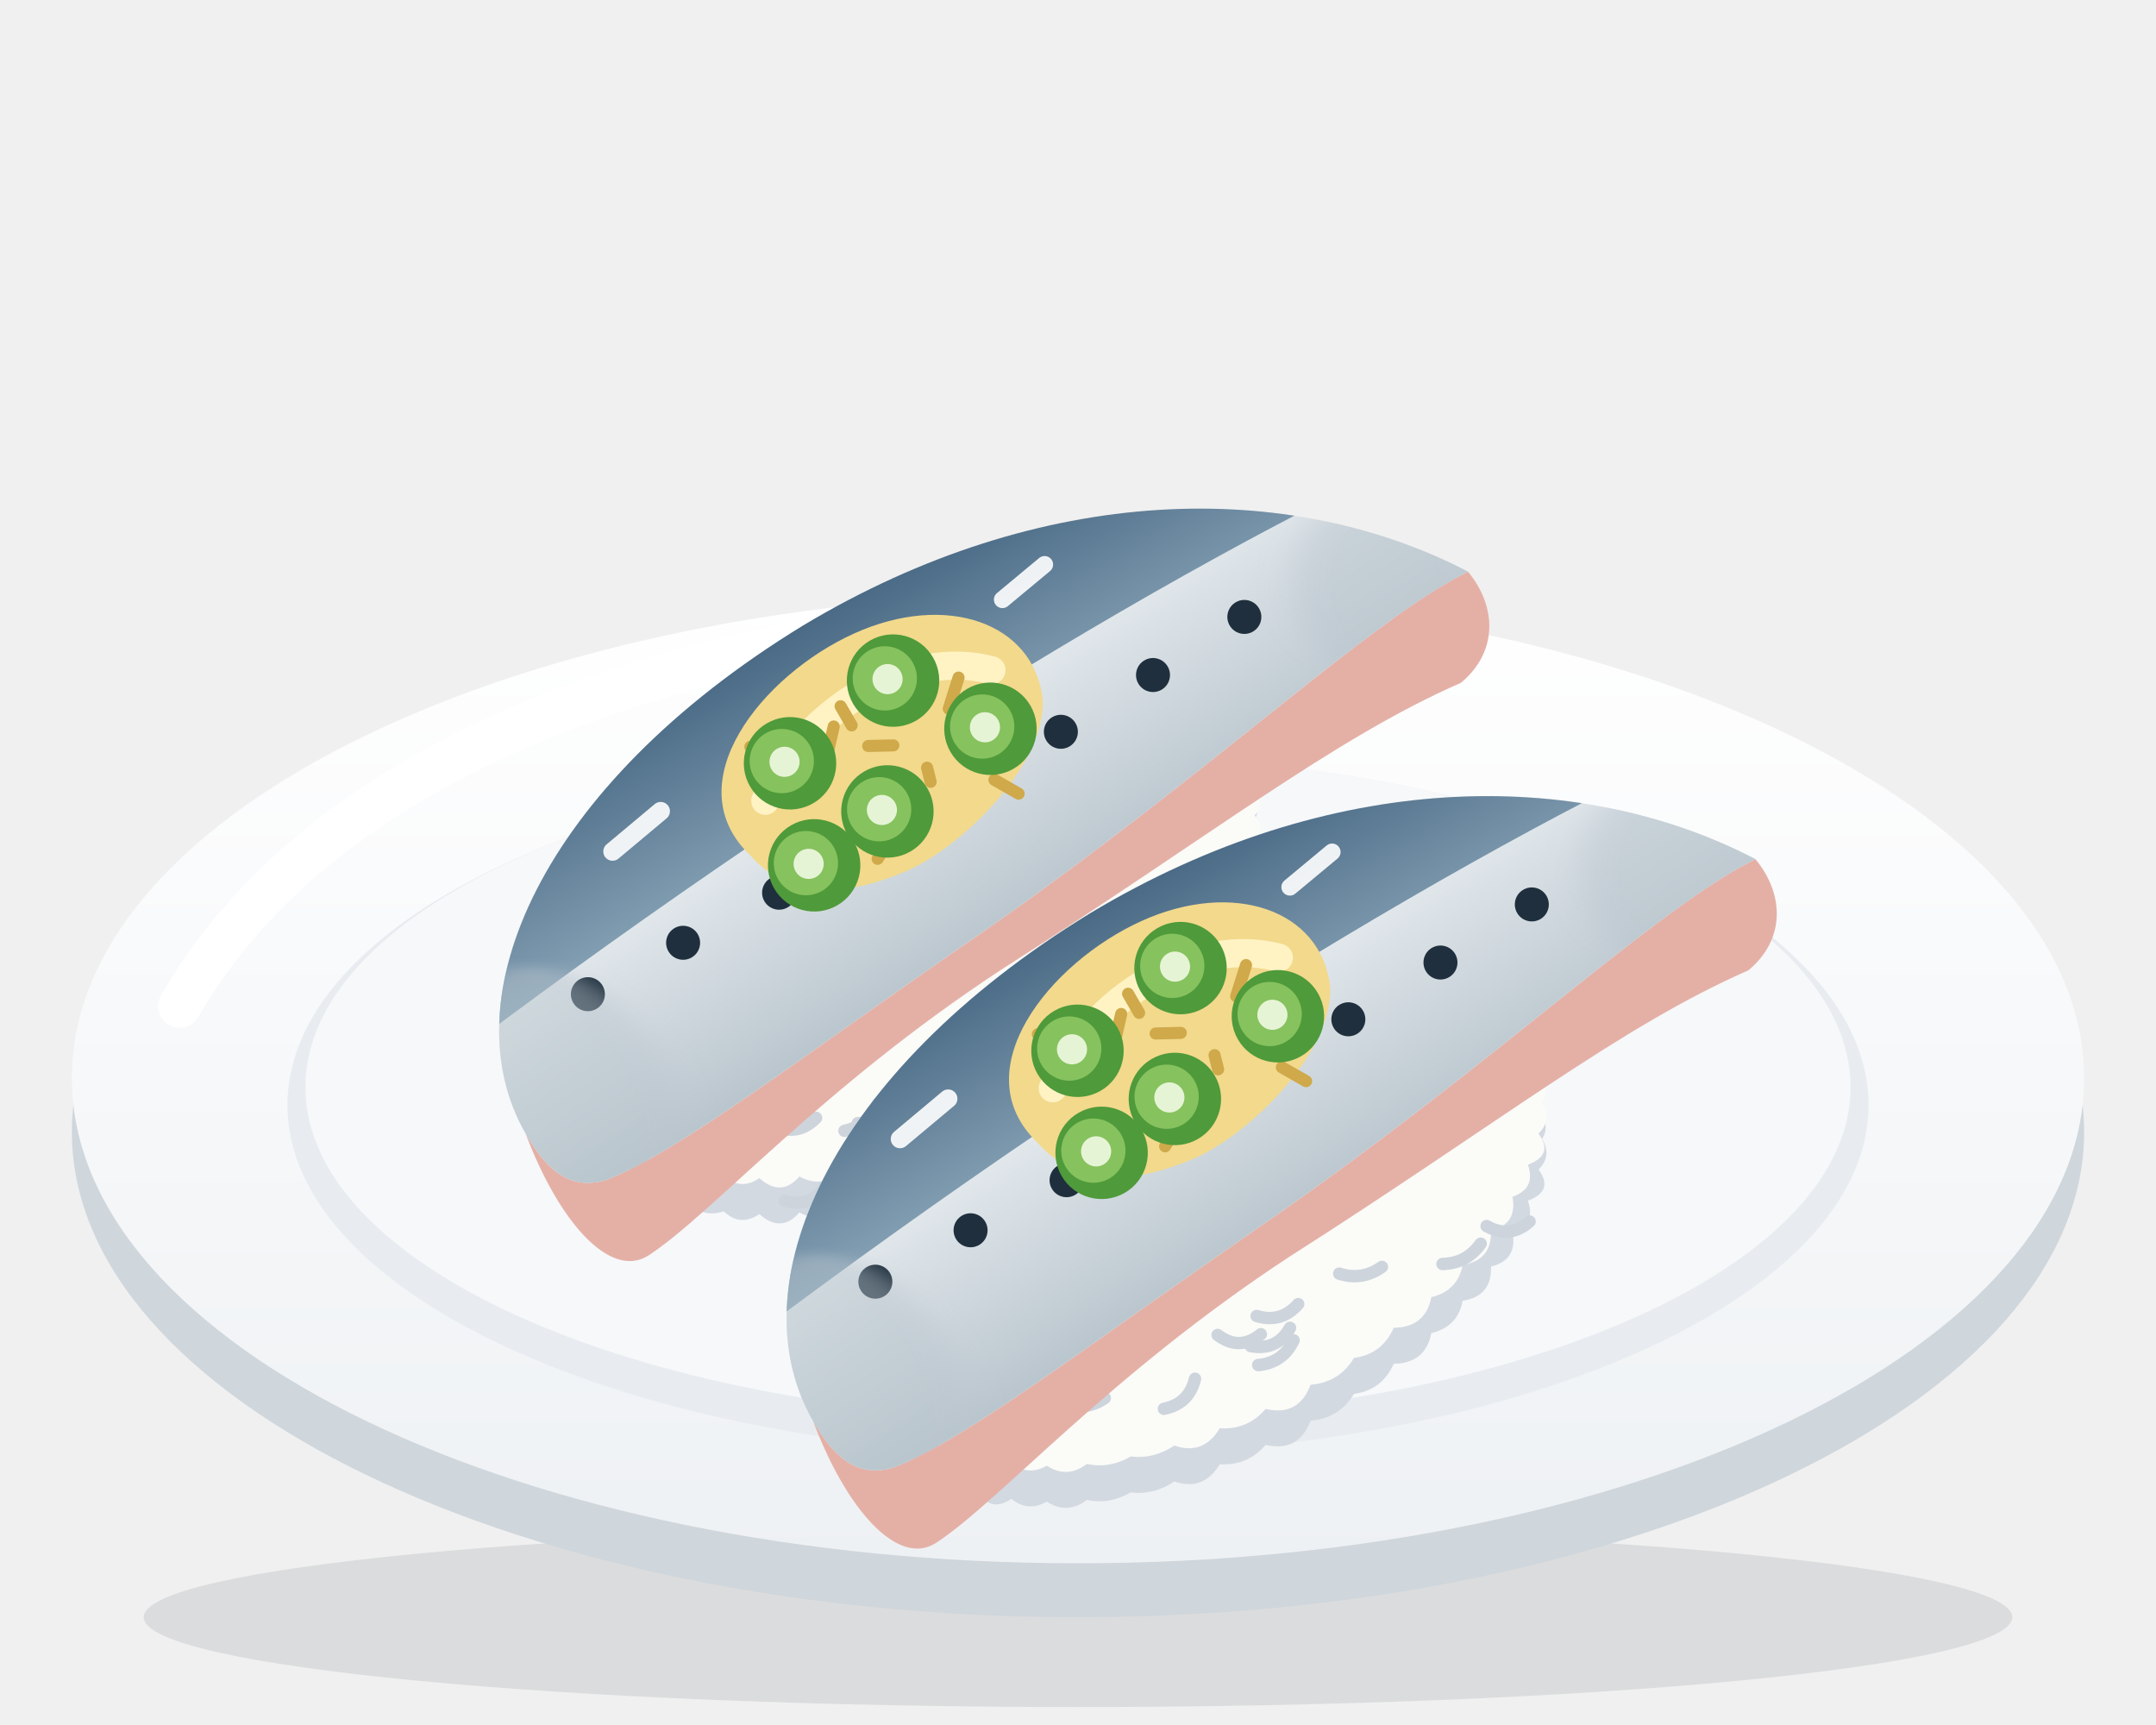
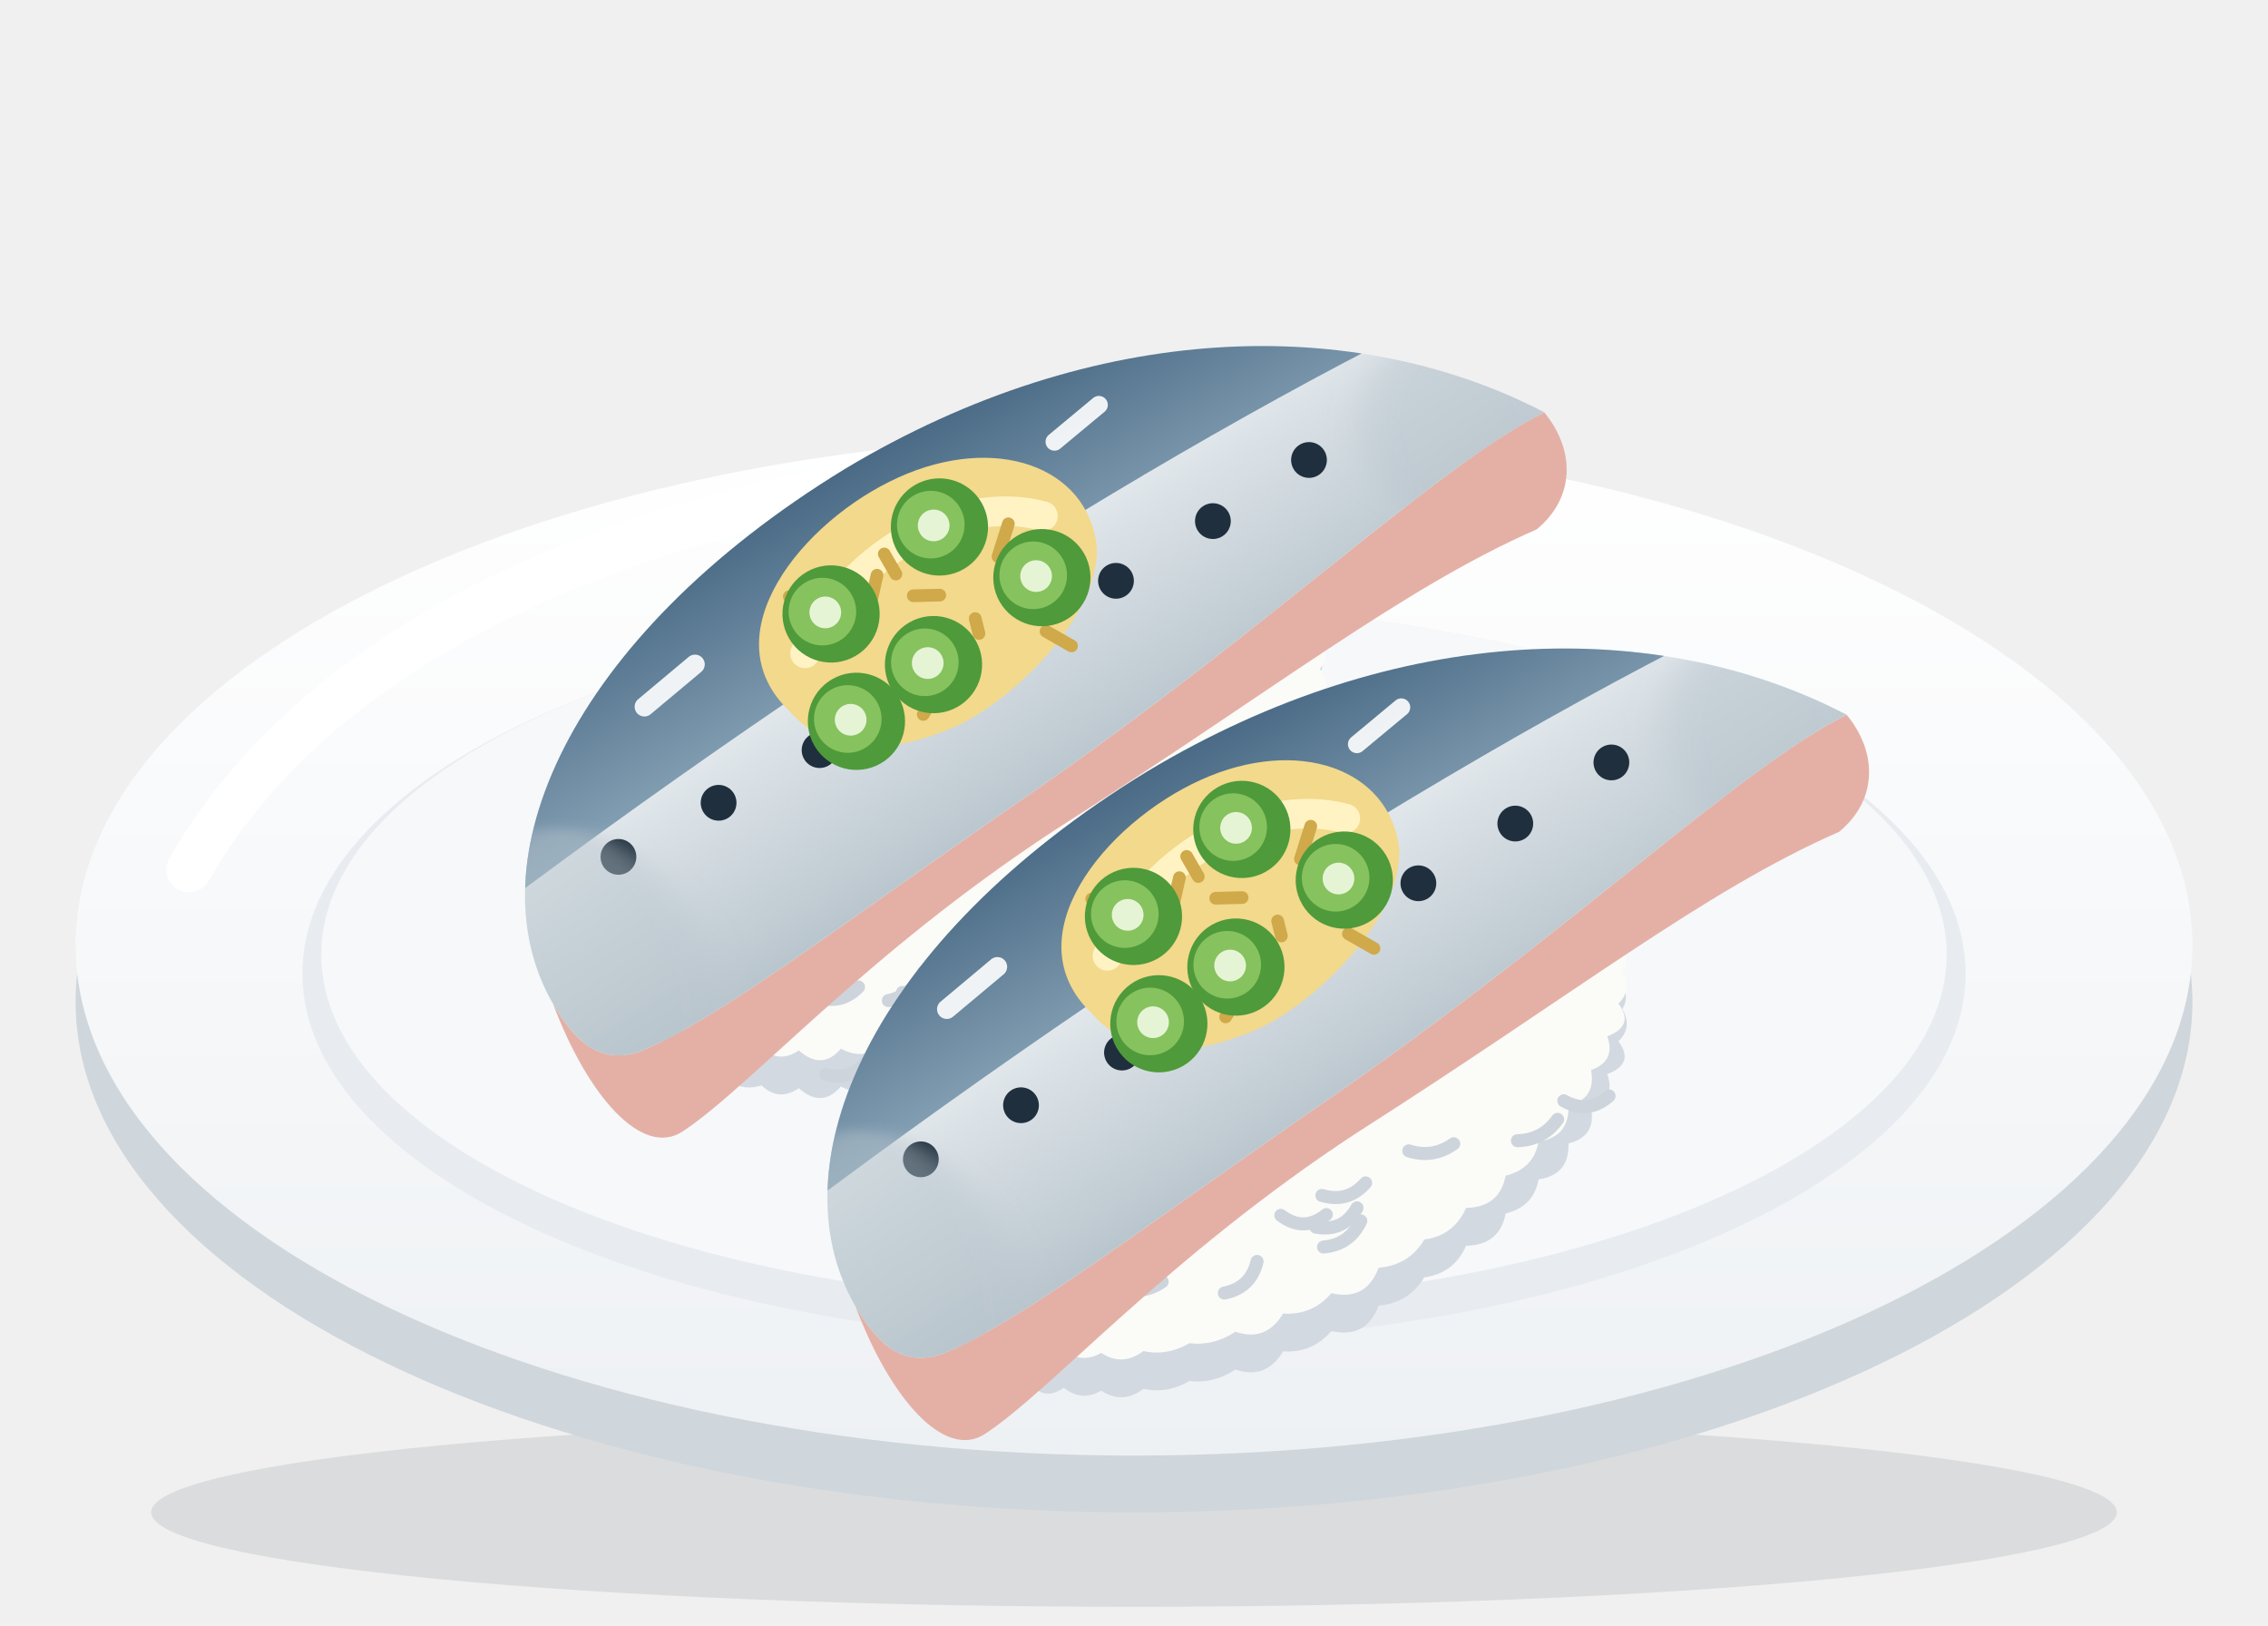
- <svg xmlns="http://www.w3.org/2000/svg" viewBox="0 0 120 96">
+ <svg xmlns="http://www.w3.org/2000/svg" viewBox="0 10 120 86">
  <defs>
    <filter id="soft" x="-20%" y="-50%" width="140%" height="200%">
      <feGaussianBlur stdDeviation="0.8" />
    </filter>
    <linearGradient id="plate" x1="0" y1="0" x2="0" y2="1">
      <stop offset="0" stop-color="#ffffff" />
      <stop offset="1" stop-color="#eef1f4" />
    </linearGradient>
    <linearGradient id="t" x1="0" y1="0" x2="0.15" y2="1">
      <stop offset="0" stop-color="#ffffff" />
      <stop offset="0.45" stop-color="#e2e8ec" />
      <stop offset="1" stop-color="#b9c5cd" />
    </linearGradient>
    <linearGradient id="back" x1="0" y1="0" x2="0" y2="1">
      <stop offset="0" stop-color="#3e5f7c" />
      <stop offset="1" stop-color="#8aa5b8" />
    </linearGradient>
  </defs>
  <ellipse cx="60" cy="90" rx="52" ry="5" fill="#1c2b36" opacity="0.10" />
  <ellipse cx="60" cy="63" rx="56" ry="27" fill="#cfd6dc" />
  <ellipse cx="60" cy="60" rx="56" ry="27" fill="url(#plate)" />
  <ellipse cx="60" cy="61.5" rx="44" ry="19.5" fill="#e8ecf0" />
  <ellipse cx="60" cy="60.5" rx="43" ry="18.5" fill="#f6f8fa" />
  <path d="M10 56 C18 42 38 35 60 34" fill="none" stroke="#fff" stroke-width="2.4" stroke-linecap="round" />
  <g transform="translate(52 54.5) rotate(-30) scale(0.86)">
    <path d="M23 0 Q24.2 1 22.8 1.6 Q23.2 2.8 22.1 3.2 Q22.3 4.6 20.9 4.8 Q21 6.5 19.3 6.2 Q19.1 8 17.4 7.5 Q16.8 9.3 15.1 8.7 Q14.2 10.3 12.4 9.7 Q11.4 11.5 9.6 10.5 Q8.3 12 6.5 11 Q5 11.9 3.3 11.4 Q1.7 12.3 0 11.5 Q-1.7 12.5 -3.3 11.4 Q-5 12.5 -6.5 11 Q-8.2 11.5 -9.6 10.5 Q-11.2 10.8 -12.4 9.7 Q-14.2 10.2 -15.1 8.7 Q-16.8 9.3 -17.4 7.5 Q-18.9 7.6 -19.3 6.2 Q-20.6 5.9 -20.9 4.8 Q-22.6 4.8 -22.1 3.2 Q-23.7 3 -22.8 1.6 Q-23.5 0.9 -23 0 Q-23.6 -0.9 -22.8 -1.6 Q-23.5 -2.9 -22.1 -3.2 Q-22.5 -4.8 -20.9 -4.8 Q-21 -6.4 -19.3 -6.2 Q-18.7 -7.3 -17.4 -7.5 Q-16.5 -8.6 -15.1 -8.7 Q-14 -9.8 -12.4 -9.7 Q-11.3 -11.1 -9.6 -10.5 Q-8.2 -11.4 -6.5 -11 Q-5 -12 -3.3 -11.4 Q-1.7 -12 -0 -11.5 Q1.7 -12.6 3.3 -11.4 Q5 -12.3 6.5 -11 Q8.2 -11.9 9.6 -10.5 Q11.2 -10.8 12.4 -9.7 Q14.2 -10.3 15.1 -8.7 Q16.6 -8.8 17.4 -7.5 Q18.8 -7.5 19.3 -6.2 Q20.7 -6.1 20.9 -4.8 Q22.4 -4.6 22.1 -3.2 Q23.5 -2.9 22.8 -1.6 Q23.9 -1 23 0 Z" fill="#d3d9e1" />
  </g>
  <g transform="translate(52 52.5) rotate(-30) scale(0.86)">
    <path d="M23 0 Q24.2 1 22.8 1.6 Q23.2 2.8 22.1 3.2 Q22.3 4.6 20.9 4.8 Q21 6.5 19.3 6.2 Q19.1 8 17.4 7.5 Q16.8 9.3 15.1 8.7 Q14.2 10.3 12.4 9.7 Q11.4 11.5 9.6 10.5 Q8.3 12 6.5 11 Q5 11.9 3.3 11.4 Q1.7 12.3 0 11.5 Q-1.7 12.5 -3.3 11.4 Q-5 12.5 -6.5 11 Q-8.2 11.5 -9.6 10.5 Q-11.2 10.8 -12.4 9.7 Q-14.2 10.2 -15.1 8.7 Q-16.8 9.3 -17.4 7.5 Q-18.9 7.6 -19.3 6.2 Q-20.6 5.9 -20.9 4.8 Q-22.6 4.8 -22.1 3.2 Q-23.7 3 -22.8 1.6 Q-23.5 0.9 -23 0 Q-23.6 -0.9 -22.8 -1.6 Q-23.5 -2.9 -22.1 -3.2 Q-22.5 -4.8 -20.9 -4.8 Q-21 -6.4 -19.3 -6.2 Q-18.7 -7.3 -17.4 -7.5 Q-16.5 -8.6 -15.1 -8.7 Q-14 -9.8 -12.4 -9.7 Q-11.3 -11.1 -9.6 -10.5 Q-8.2 -11.4 -6.5 -11 Q-5 -12 -3.3 -11.4 Q-1.7 -12 -0 -11.5 Q1.7 -12.6 3.3 -11.4 Q5 -12.3 6.5 -11 Q8.2 -11.9 9.6 -10.5 Q11.2 -10.8 12.4 -9.7 Q14.2 -10.3 15.1 -8.7 Q16.6 -8.8 17.4 -7.5 Q18.8 -7.5 19.3 -6.2 Q20.7 -6.1 20.9 -4.8 Q22.4 -4.6 22.1 -3.2 Q23.5 -2.9 22.8 -1.6 Q23.9 -1 23 0 Z" fill="#fbfbf8" />
  </g>
  <g transform="translate(52 50.5) rotate(-30) scale(0.86)">
    <path d="M23 0 Q24.2 1 22.8 1.6 Q23.2 2.8 22.1 3.2 Q22.3 4.6 20.9 4.8 Q21 6.5 19.3 6.2 Q19.1 8 17.4 7.5 Q16.8 9.3 15.1 8.7 Q14.2 10.3 12.4 9.7 Q11.4 11.5 9.6 10.5 Q8.3 12 6.5 11 Q5 11.9 3.3 11.4 Q1.7 12.3 0 11.5 Q-1.7 12.5 -3.3 11.4 Q-5 12.5 -6.5 11 Q-8.2 11.5 -9.6 10.5 Q-11.2 10.8 -12.4 9.7 Q-14.2 10.2 -15.1 8.7 Q-16.8 9.3 -17.4 7.5 Q-18.9 7.6 -19.3 6.2 Q-20.6 5.9 -20.9 4.8 Q-22.6 4.8 -22.1 3.2 Q-23.7 3 -22.8 1.6 Q-23.5 0.9 -23 0 Q-23.6 -0.9 -22.8 -1.6 Q-23.5 -2.9 -22.1 -3.2 Q-22.5 -4.8 -20.9 -4.8 Q-21 -6.4 -19.3 -6.2 Q-18.7 -7.3 -17.4 -7.5 Q-16.5 -8.6 -15.1 -8.7 Q-14 -9.8 -12.4 -9.7 Q-11.3 -11.1 -9.6 -10.5 Q-8.2 -11.4 -6.5 -11 Q-5 -12 -3.3 -11.4 Q-1.7 -12 -0 -11.5 Q1.7 -12.6 3.3 -11.4 Q5 -12.3 6.5 -11 Q8.2 -11.9 9.6 -10.5 Q11.2 -10.8 12.4 -9.7 Q14.2 -10.3 15.1 -8.7 Q16.6 -8.8 17.4 -7.5 Q18.8 -7.5 19.3 -6.2 Q20.7 -6.1 20.9 -4.8 Q22.4 -4.6 22.1 -3.2 Q23.5 -2.9 22.8 -1.6 Q23.9 -1 23 0 Z" fill="#fbfbf8" />
  </g>
  <g transform="translate(52 48.5) rotate(-30) scale(0.86)">
    <path d="M23 0 Q24.2 1 22.8 1.6 Q23.2 2.8 22.1 3.2 Q22.3 4.6 20.9 4.8 Q21 6.5 19.3 6.2 Q19.1 8 17.4 7.5 Q16.8 9.3 15.1 8.7 Q14.2 10.3 12.4 9.7 Q11.4 11.5 9.6 10.5 Q8.3 12 6.5 11 Q5 11.9 3.3 11.4 Q1.7 12.3 0 11.5 Q-1.7 12.5 -3.3 11.4 Q-5 12.5 -6.5 11 Q-8.2 11.5 -9.6 10.5 Q-11.2 10.8 -12.4 9.7 Q-14.2 10.2 -15.1 8.7 Q-16.8 9.3 -17.4 7.5 Q-18.9 7.6 -19.3 6.2 Q-20.6 5.9 -20.9 4.8 Q-22.6 4.8 -22.1 3.2 Q-23.7 3 -22.8 1.6 Q-23.5 0.9 -23 0 Q-23.6 -0.9 -22.8 -1.6 Q-23.5 -2.9 -22.1 -3.2 Q-22.5 -4.8 -20.9 -4.8 Q-21 -6.4 -19.3 -6.2 Q-18.7 -7.3 -17.4 -7.5 Q-16.5 -8.6 -15.1 -8.7 Q-14 -9.8 -12.4 -9.7 Q-11.3 -11.1 -9.6 -10.5 Q-8.2 -11.4 -6.5 -11 Q-5 -12 -3.3 -11.4 Q-1.7 -12 -0 -11.5 Q1.7 -12.6 3.3 -11.4 Q5 -12.3 6.5 -11 Q8.2 -11.9 9.6 -10.5 Q11.2 -10.8 12.4 -9.7 Q14.2 -10.3 15.1 -8.7 Q16.6 -8.8 17.4 -7.5 Q18.8 -7.5 19.3 -6.2 Q20.7 -6.1 20.9 -4.8 Q22.4 -4.6 22.1 -3.2 Q23.5 -2.9 22.8 -1.6 Q23.9 -1 23 0 Z" fill="#fbfbf8" />
  </g>
  <g transform="translate(52 52.5) rotate(-30) scale(0.86)">
    <path d="M10.4 6 q1.4 0.9 2.8 0" transform="rotate(23 10.4 6)" fill="none" stroke="#cdd4dc" stroke-width="0.8" stroke-linecap="round" />
    <path d="M-6 7.5 q1.4 0.9 2.8 0" transform="rotate(27 -6 7.5)" fill="none" stroke="#cdd4dc" stroke-width="0.8" stroke-linecap="round" />
    <path d="M15 8.5 q1.4 0.7 2.8 0" transform="rotate(-9 15 8.5)" fill="none" stroke="#cdd4dc" stroke-width="0.8" stroke-linecap="round" />
    <path d="M-16.7 9.6 q1.4 1 2.8 0" transform="rotate(10 -16.7 9.6)" fill="none" stroke="#cdd4dc" stroke-width="0.8" stroke-linecap="round" />
    <path d="M-10.1 7.6 q1.4 1.1 2.8 0" transform="rotate(-8 -10.1 7.6)" fill="none" stroke="#cdd4dc" stroke-width="0.8" stroke-linecap="round" />
    <path d="M4.7 9.6 q1.4 1.1 2.8 0" transform="rotate(-10 4.7 9.6)" fill="none" stroke="#cdd4dc" stroke-width="0.8" stroke-linecap="round" />
    <path d="M-14.9 5 q1.4 1 2.8 0" transform="rotate(20 -14.9 5)" fill="none" stroke="#cdd4dc" stroke-width="0.8" stroke-linecap="round" />
    <path d="M15.6 7.8 q1.4 0.8 2.8 0" transform="rotate(16 15.6 7.8)" fill="none" stroke="#cdd4dc" stroke-width="0.8" stroke-linecap="round" />
    <path d="M-11.1 7.6 q1.4 0.7 2.8 0" transform="rotate(-9 -11.1 7.6)" fill="none" stroke="#cdd4dc" stroke-width="0.8" stroke-linecap="round" />
    <path d="M12.4 8.7 q1.4 0.8 2.8 0" transform="rotate(-2 12.4 8.7)" fill="none" stroke="#cdd4dc" stroke-width="0.8" stroke-linecap="round" />
  </g>
  <g transform="translate(52 44) rotate(-30) scale(0.86)">
    <path d="M-34 6 C-34 8.5 -33.5 10.6 -31 11.2 C-26 12 -16 10.6 -2 9.5 C16 8 30 4.5 37 5 C37.5 8 36 10.5 33 11 C24 10 14 11.5 -2 12.2 C-16 13 -26 16.5 -31 16.8 C-34 17 -35 12 -34 6 Z" fill="#e4b0a6" />
  </g>
  <g transform="translate(52 44) rotate(-30) scale(0.86)">
    <clipPath id="c0">
      <path d="M-34 6 C-34 -4 -22 -13 -2 -13.5 C16 -13.8 30 -6 37 5 C30 4.5 16 8 -2 9.5 C-16 10.6 -26 12 -31 11.2 C-33.5 10.6 -34 8.5 -34 6 Z" />
    </clipPath>
    <path d="M-34 6 C-34 -4 -22 -13 -2 -13.5 C16 -13.8 30 -6 37 5 C30 4.5 16 8 -2 9.5 C-16 10.6 -26 12 -31 11.2 C-33.5 10.6 -34 8.5 -34 6 Z" fill="url(#t)" />
    <g clip-path="url(#c0)">
      <path d="M-40 -16 H40 V-3 C20 -5 -10 -4 -40 0 Z" fill="url(#back)" />
      <circle cx="-26" cy="0.2" r="1.1" fill="#1f2f3d" />
      <circle cx="-19" cy="0.4" r="1.1" fill="#1f2f3d" />
      <circle cx="-12" cy="0.7" r="1.1" fill="#1f2f3d" />
      <circle cx="-5" cy="1" r="1.1" fill="#1f2f3d" />
      <circle cx="2" cy="1.1" r="1.1" fill="#1f2f3d" />
      <circle cx="9" cy="0.8" r="1.1" fill="#1f2f3d" />
      <circle cx="16" cy="0.6" r="1.1" fill="#1f2f3d" />
      <circle cx="23" cy="0.3" r="1.1" fill="#1f2f3d" />
      <path d="M-20 -7 l4 -0.7" stroke="#fff" stroke-width="1.2" stroke-linecap="round" opacity="0.9" />
      <path d="M-6 -9.5 l5 -0.9" stroke="#fff" stroke-width="1.3" stroke-linecap="round" opacity="0.9" />
      <path d="M10 -8.5 l3.5 -0.6" stroke="#fff" stroke-width="1.1" stroke-linecap="round" opacity="0.9" />
      <ellipse cx="-31" cy="6" rx="7" ry="10" fill="#b9c5cd" opacity="0.45" filter="url(#soft)" />
      <ellipse cx="32" cy="3" rx="6" ry="6" fill="#b9c5cd" opacity="0.45" filter="url(#soft)" />
    </g>
    <g transform="translate(-2 -1) scale(1.3)">
      <path d="M-8 -1 C-9.5 -6 -3 -8.5 2 -8 C7 -7.5 10 -4 8.5 -0.5 C7 2.5 1 4 -2 3.5 C-5.5 3 -7.5 1.5 -8 -1 Z" fill="#f2d98c" />
      <path d="M-6 -3 C-2 -6 4 -6 7 -3" fill="none" stroke="#fff3c4" stroke-width="1.4" stroke-linecap="round" />
      <path d="M1.8 -0.4 l-0.2 0.7" stroke="#cfa94a" stroke-width="0.6" stroke-linecap="round" />
      <path d="M-1.3 1.6 l-1.3 0.7" stroke="#cfa94a" stroke-width="0.6" stroke-linecap="round" />
      <path d="M-1.2 -4.5 l-1.2 1.3" stroke="#cfa94a" stroke-width="0.6" stroke-linecap="round" />
      <path d="M2.7 -5 l-0.9 1.3" stroke="#cfa94a" stroke-width="0.6" stroke-linecap="round" />
      <path d="M4.4 1.8 l0.7 1.2" stroke="#cfa94a" stroke-width="0.6" stroke-linecap="round" />
      <path d="M-5.3 -5.7 l1.1 1" stroke="#cfa94a" stroke-width="0.6" stroke-linecap="round" />
      <path d="M5.4 -3.5 l-1.2 1.1" stroke="#cfa94a" stroke-width="0.6" stroke-linecap="round" />
      <path d="M-3.9 -5.5 l1.1 0.9" stroke="#cfa94a" stroke-width="0.6" stroke-linecap="round" />
      <path d="M-0.2 -2.8 l1.1 0.6" stroke="#cfa94a" stroke-width="0.6" stroke-linecap="round" />
      <path d="M-0.4 -5.2 l-0 1.1" stroke="#cfa94a" stroke-width="0.6" stroke-linecap="round" />
      <circle cx="-4" cy="-4" r="2.3" fill="#4f9a3a" />
      <circle cx="-4.3" cy="-4.3" r="1.6" fill="#86c25e" />
      <circle cx="-4.2" cy="-4.2" r="0.75" fill="#e6f4d6" />
      <circle cx="2.5" cy="-5" r="2.3" fill="#4f9a3a" />
      <circle cx="2.2" cy="-5.3" r="1.6" fill="#86c25e" />
      <circle cx="2.3" cy="-5.2" r="0.75" fill="#e6f4d6" />
      <circle cx="5.5" cy="-0.5" r="2.3" fill="#4f9a3a" />
      <circle cx="5.2" cy="-0.8" r="1.6" fill="#86c25e" />
      <circle cx="5.3" cy="-0.7" r="0.75" fill="#e6f4d6" />
      <circle cx="-1" cy="0.5" r="2.3" fill="#4f9a3a" />
      <circle cx="-1.3" cy="0.2" r="1.6" fill="#86c25e" />
      <circle cx="-1.2" cy="0.3" r="0.75" fill="#e6f4d6" />
      <circle cx="-5.5" cy="1" r="2.3" fill="#4f9a3a" />
      <circle cx="-5.8" cy="0.7" r="1.6" fill="#86c25e" />
      <circle cx="-5.7" cy="0.8" r="0.75" fill="#e6f4d6" />
    </g>
  </g>
  <g transform="translate(68 70.5) rotate(-30) scale(0.86)">
    <path d="M23 0 Q23.5 0.9 22.8 1.6 Q23 2.7 22.1 3.2 Q22.1 4.5 20.9 4.8 Q21.1 6.5 19.3 6.2 Q19 7.8 17.4 7.5 Q16.8 9.2 15.1 8.7 Q14.2 10.4 12.4 9.7 Q11.3 11 9.6 10.5 Q8.3 12 6.5 11 Q5 12.1 3.3 11.4 Q1.7 12.3 0 11.5 Q-1.7 12.9 -3.3 11.4 Q-5 12 -6.5 11 Q-8.3 12 -9.6 10.5 Q-11.2 10.6 -12.4 9.7 Q-14 9.7 -15.1 8.7 Q-16.7 8.9 -17.4 7.5 Q-18.8 7.5 -19.3 6.2 Q-20.9 6.3 -20.9 4.8 Q-22 4.4 -22.1 3.2 Q-23.5 2.9 -22.8 1.6 Q-23.9 1 -23 0 Q-24 -1 -22.8 -1.6 Q-23.5 -2.9 -22.1 -3.2 Q-22.4 -4.6 -20.9 -4.8 Q-20.9 -6.3 -19.3 -6.2 Q-18.7 -7.4 -17.4 -7.5 Q-16.8 -9.3 -15.1 -8.7 Q-14.1 -10.1 -12.4 -9.7 Q-11.2 -10.9 -9.6 -10.5 Q-8.2 -11.8 -6.5 -11 Q-5 -12.4 -3.3 -11.4 Q-1.7 -12.5 -0 -11.5 Q1.7 -12 3.3 -11.4 Q5 -12.3 6.5 -11 Q8.2 -11.6 9.6 -10.5 Q11.2 -10.6 12.4 -9.7 Q14.2 -10.2 15.1 -8.7 Q16.7 -9 17.4 -7.5 Q19.2 -8.1 19.3 -6.2 Q20.9 -6.3 20.9 -4.8 Q22.5 -4.8 22.1 -3.2 Q23.3 -2.8 22.8 -1.6 Q24.1 -1 23 0 Z" fill="#d3d9e1" />
  </g>
  <g transform="translate(68 68.5) rotate(-30) scale(0.86)">
    <path d="M23 0 Q23.5 0.9 22.8 1.6 Q23 2.7 22.1 3.2 Q22.1 4.5 20.9 4.8 Q21.1 6.5 19.3 6.2 Q19 7.8 17.4 7.5 Q16.8 9.2 15.1 8.7 Q14.2 10.4 12.4 9.7 Q11.3 11 9.6 10.5 Q8.3 12 6.5 11 Q5 12.1 3.3 11.4 Q1.7 12.3 0 11.5 Q-1.7 12.9 -3.3 11.4 Q-5 12 -6.5 11 Q-8.3 12 -9.6 10.5 Q-11.2 10.6 -12.4 9.7 Q-14 9.7 -15.1 8.7 Q-16.7 8.9 -17.4 7.5 Q-18.8 7.5 -19.3 6.2 Q-20.9 6.3 -20.9 4.8 Q-22 4.4 -22.1 3.2 Q-23.5 2.9 -22.8 1.6 Q-23.9 1 -23 0 Q-24 -1 -22.8 -1.6 Q-23.5 -2.9 -22.1 -3.2 Q-22.4 -4.6 -20.9 -4.8 Q-20.9 -6.3 -19.3 -6.2 Q-18.7 -7.4 -17.4 -7.5 Q-16.8 -9.3 -15.1 -8.7 Q-14.1 -10.1 -12.4 -9.7 Q-11.2 -10.9 -9.6 -10.5 Q-8.2 -11.8 -6.5 -11 Q-5 -12.4 -3.3 -11.4 Q-1.7 -12.5 -0 -11.5 Q1.7 -12 3.3 -11.4 Q5 -12.3 6.5 -11 Q8.2 -11.6 9.6 -10.5 Q11.2 -10.6 12.4 -9.7 Q14.2 -10.2 15.1 -8.7 Q16.7 -9 17.4 -7.5 Q19.2 -8.1 19.3 -6.2 Q20.9 -6.3 20.9 -4.8 Q22.5 -4.8 22.1 -3.2 Q23.3 -2.8 22.8 -1.6 Q24.1 -1 23 0 Z" fill="#fbfbf8" />
  </g>
  <g transform="translate(68 66.5) rotate(-30) scale(0.86)">
    <path d="M23 0 Q23.5 0.9 22.8 1.6 Q23 2.7 22.1 3.2 Q22.1 4.5 20.9 4.8 Q21.1 6.5 19.3 6.2 Q19 7.8 17.4 7.5 Q16.8 9.2 15.1 8.7 Q14.2 10.4 12.4 9.7 Q11.3 11 9.6 10.5 Q8.3 12 6.5 11 Q5 12.1 3.3 11.4 Q1.7 12.3 0 11.5 Q-1.7 12.9 -3.3 11.4 Q-5 12 -6.5 11 Q-8.3 12 -9.6 10.5 Q-11.2 10.6 -12.4 9.7 Q-14 9.7 -15.1 8.7 Q-16.7 8.9 -17.4 7.5 Q-18.8 7.5 -19.3 6.2 Q-20.9 6.3 -20.9 4.8 Q-22 4.4 -22.1 3.2 Q-23.5 2.9 -22.8 1.6 Q-23.9 1 -23 0 Q-24 -1 -22.8 -1.6 Q-23.5 -2.9 -22.1 -3.2 Q-22.4 -4.6 -20.9 -4.8 Q-20.9 -6.3 -19.3 -6.2 Q-18.7 -7.4 -17.4 -7.5 Q-16.8 -9.3 -15.1 -8.7 Q-14.1 -10.1 -12.4 -9.7 Q-11.2 -10.9 -9.6 -10.5 Q-8.2 -11.8 -6.5 -11 Q-5 -12.4 -3.3 -11.4 Q-1.7 -12.5 -0 -11.5 Q1.7 -12 3.3 -11.4 Q5 -12.3 6.5 -11 Q8.2 -11.6 9.6 -10.5 Q11.2 -10.6 12.4 -9.7 Q14.2 -10.2 15.1 -8.7 Q16.7 -9 17.4 -7.5 Q19.2 -8.1 19.3 -6.2 Q20.9 -6.3 20.9 -4.8 Q22.5 -4.8 22.1 -3.2 Q23.3 -2.8 22.8 -1.6 Q24.1 -1 23 0 Z" fill="#fbfbf8" />
  </g>
  <g transform="translate(68 64.5) rotate(-30) scale(0.86)">
    <path d="M23 0 Q23.5 0.9 22.8 1.6 Q23 2.7 22.1 3.2 Q22.1 4.5 20.9 4.8 Q21.1 6.5 19.3 6.2 Q19 7.8 17.4 7.5 Q16.8 9.2 15.1 8.7 Q14.2 10.4 12.4 9.7 Q11.3 11 9.6 10.5 Q8.3 12 6.5 11 Q5 12.1 3.3 11.4 Q1.7 12.3 0 11.5 Q-1.7 12.9 -3.3 11.4 Q-5 12 -6.5 11 Q-8.3 12 -9.6 10.5 Q-11.2 10.6 -12.4 9.7 Q-14 9.7 -15.1 8.7 Q-16.7 8.9 -17.4 7.5 Q-18.8 7.5 -19.3 6.2 Q-20.9 6.3 -20.9 4.8 Q-22 4.4 -22.1 3.2 Q-23.5 2.9 -22.8 1.6 Q-23.9 1 -23 0 Q-24 -1 -22.8 -1.6 Q-23.5 -2.9 -22.1 -3.2 Q-22.4 -4.6 -20.9 -4.8 Q-20.9 -6.3 -19.3 -6.2 Q-18.7 -7.4 -17.4 -7.5 Q-16.8 -9.3 -15.1 -8.7 Q-14.1 -10.1 -12.4 -9.7 Q-11.2 -10.9 -9.6 -10.5 Q-8.2 -11.8 -6.5 -11 Q-5 -12.4 -3.3 -11.4 Q-1.7 -12.5 -0 -11.5 Q1.7 -12 3.3 -11.4 Q5 -12.3 6.5 -11 Q8.2 -11.6 9.6 -10.5 Q11.2 -10.6 12.4 -9.7 Q14.2 -10.2 15.1 -8.7 Q16.7 -9 17.4 -7.5 Q19.2 -8.1 19.3 -6.2 Q20.9 -6.3 20.9 -4.8 Q22.5 -4.8 22.1 -3.2 Q23.3 -2.8 22.8 -1.6 Q24.1 -1 23 0 Z" fill="#fbfbf8" />
  </g>
  <g transform="translate(68 68.5) rotate(-30) scale(0.86)">
    <path d="M-14.5 4.4 q1.4 0.8 2.8 0" transform="rotate(25 -14.5 4.4)" fill="none" stroke="#cdd4dc" stroke-width="0.8" stroke-linecap="round" />
    <path d="M-9 8.1 q1.4 0.9 2.8 0" transform="rotate(-14 -9 8.1)" fill="none" stroke="#cdd4dc" stroke-width="0.8" stroke-linecap="round" />
    <path d="M-2.3 8.7 q1.4 0.8 2.8 0" transform="rotate(-5 -2.3 8.7)" fill="none" stroke="#cdd4dc" stroke-width="0.8" stroke-linecap="round" />
    <path d="M-3.6 5.7 q1.4 1.1 2.8 0" transform="rotate(29 -3.6 5.7)" fill="none" stroke="#cdd4dc" stroke-width="0.8" stroke-linecap="round" />
    <path d="M-17.2 4.6 q1.4 0.8 2.8 0" transform="rotate(-16 -17.2 4.6)" fill="none" stroke="#cdd4dc" stroke-width="0.8" stroke-linecap="round" />
    <path d="M5.2 6.2 q1.4 0.7 2.8 0" transform="rotate(21 5.2 6.2)" fill="none" stroke="#cdd4dc" stroke-width="0.8" stroke-linecap="round" />
    <path d="M-2.1 7.4 q1.4 1 2.8 0" transform="rotate(5 -2.1 7.4)" fill="none" stroke="#cdd4dc" stroke-width="0.8" stroke-linecap="round" />
    <path d="M15 8.3 q1.4 1 2.8 0" transform="rotate(24 15 8.3)" fill="none" stroke="#cdd4dc" stroke-width="0.8" stroke-linecap="round" />
    <path d="M-0.8 5.9 q1.4 0.9 2.8 0" transform="rotate(14 -0.8 5.9)" fill="none" stroke="#cdd4dc" stroke-width="0.8" stroke-linecap="round" />
    <path d="M11.3 9 q1.4 0.7 2.8 0" transform="rotate(2 11.3 9)" fill="none" stroke="#cdd4dc" stroke-width="0.8" stroke-linecap="round" />
  </g>
  <g transform="translate(68 60) rotate(-30) scale(0.86)">
    <path d="M-34 6 C-34 8.5 -33.5 10.6 -31 11.2 C-26 12 -16 10.6 -2 9.5 C16 8 30 4.5 37 5 C37.5 8 36 10.5 33 11 C24 10 14 11.5 -2 12.2 C-16 13 -26 16.5 -31 16.8 C-34 17 -35 12 -34 6 Z" fill="#e4b0a6" />
  </g>
  <g transform="translate(68 60) rotate(-30) scale(0.86)">
    <clipPath id="c1">
      <path d="M-34 6 C-34 -4 -22 -13 -2 -13.5 C16 -13.8 30 -6 37 5 C30 4.5 16 8 -2 9.5 C-16 10.6 -26 12 -31 11.2 C-33.5 10.6 -34 8.5 -34 6 Z" />
    </clipPath>
    <path d="M-34 6 C-34 -4 -22 -13 -2 -13.5 C16 -13.8 30 -6 37 5 C30 4.5 16 8 -2 9.5 C-16 10.6 -26 12 -31 11.2 C-33.5 10.6 -34 8.5 -34 6 Z" fill="url(#t)" />
    <g clip-path="url(#c1)">
      <path d="M-40 -16 H40 V-3 C20 -5 -10 -4 -40 0 Z" fill="url(#back)" />
      <circle cx="-26" cy="0.2" r="1.1" fill="#1f2f3d" />
      <circle cx="-19" cy="0.4" r="1.1" fill="#1f2f3d" />
      <circle cx="-12" cy="0.7" r="1.1" fill="#1f2f3d" />
      <circle cx="-5" cy="1" r="1.1" fill="#1f2f3d" />
      <circle cx="2" cy="1.1" r="1.1" fill="#1f2f3d" />
      <circle cx="9" cy="0.8" r="1.1" fill="#1f2f3d" />
      <circle cx="16" cy="0.6" r="1.1" fill="#1f2f3d" />
      <circle cx="23" cy="0.3" r="1.1" fill="#1f2f3d" />
      <path d="M-20 -7 l4 -0.7" stroke="#fff" stroke-width="1.2" stroke-linecap="round" opacity="0.9" />
      <path d="M-6 -9.5 l5 -0.9" stroke="#fff" stroke-width="1.3" stroke-linecap="round" opacity="0.9" />
      <path d="M10 -8.5 l3.5 -0.6" stroke="#fff" stroke-width="1.1" stroke-linecap="round" opacity="0.9" />
      <ellipse cx="-31" cy="6" rx="7" ry="10" fill="#b9c5cd" opacity="0.45" filter="url(#soft)" />
      <ellipse cx="32" cy="3" rx="6" ry="6" fill="#b9c5cd" opacity="0.45" filter="url(#soft)" />
    </g>
    <g transform="translate(-2 -1) scale(1.3)">
      <path d="M-8 -1 C-9.5 -6 -3 -8.5 2 -8 C7 -7.5 10 -4 8.5 -0.5 C7 2.5 1 4 -2 3.5 C-5.5 3 -7.5 1.5 -8 -1 Z" fill="#f2d98c" />
      <path d="M-6 -3 C-2 -6 4 -6 7 -3" fill="none" stroke="#fff3c4" stroke-width="1.4" stroke-linecap="round" />
      <path d="M1.8 -0.4 l-0.2 0.7" stroke="#cfa94a" stroke-width="0.6" stroke-linecap="round" />
      <path d="M-1.3 1.6 l-1.3 0.7" stroke="#cfa94a" stroke-width="0.6" stroke-linecap="round" />
      <path d="M-1.2 -4.5 l-1.2 1.3" stroke="#cfa94a" stroke-width="0.6" stroke-linecap="round" />
      <path d="M2.7 -5 l-0.9 1.3" stroke="#cfa94a" stroke-width="0.6" stroke-linecap="round" />
      <path d="M4.4 1.8 l0.7 1.2" stroke="#cfa94a" stroke-width="0.6" stroke-linecap="round" />
      <path d="M-5.3 -5.7 l1.1 1" stroke="#cfa94a" stroke-width="0.6" stroke-linecap="round" />
      <path d="M5.4 -3.5 l-1.2 1.1" stroke="#cfa94a" stroke-width="0.6" stroke-linecap="round" />
      <path d="M-3.9 -5.5 l1.1 0.9" stroke="#cfa94a" stroke-width="0.6" stroke-linecap="round" />
      <path d="M-0.2 -2.8 l1.1 0.6" stroke="#cfa94a" stroke-width="0.6" stroke-linecap="round" />
      <path d="M-0.4 -5.2 l-0 1.1" stroke="#cfa94a" stroke-width="0.6" stroke-linecap="round" />
      <circle cx="-4" cy="-4" r="2.3" fill="#4f9a3a" />
      <circle cx="-4.3" cy="-4.3" r="1.6" fill="#86c25e" />
      <circle cx="-4.2" cy="-4.2" r="0.75" fill="#e6f4d6" />
      <circle cx="2.5" cy="-5" r="2.3" fill="#4f9a3a" />
      <circle cx="2.2" cy="-5.3" r="1.6" fill="#86c25e" />
      <circle cx="2.3" cy="-5.2" r="0.75" fill="#e6f4d6" />
      <circle cx="5.5" cy="-0.5" r="2.3" fill="#4f9a3a" />
      <circle cx="5.2" cy="-0.8" r="1.6" fill="#86c25e" />
      <circle cx="5.3" cy="-0.7" r="0.75" fill="#e6f4d6" />
      <circle cx="-1" cy="0.5" r="2.3" fill="#4f9a3a" />
      <circle cx="-1.3" cy="0.2" r="1.6" fill="#86c25e" />
      <circle cx="-1.2" cy="0.3" r="0.75" fill="#e6f4d6" />
      <circle cx="-5.5" cy="1" r="2.3" fill="#4f9a3a" />
      <circle cx="-5.8" cy="0.7" r="1.6" fill="#86c25e" />
      <circle cx="-5.7" cy="0.8" r="0.75" fill="#e6f4d6" />
    </g>
  </g>
</svg>
